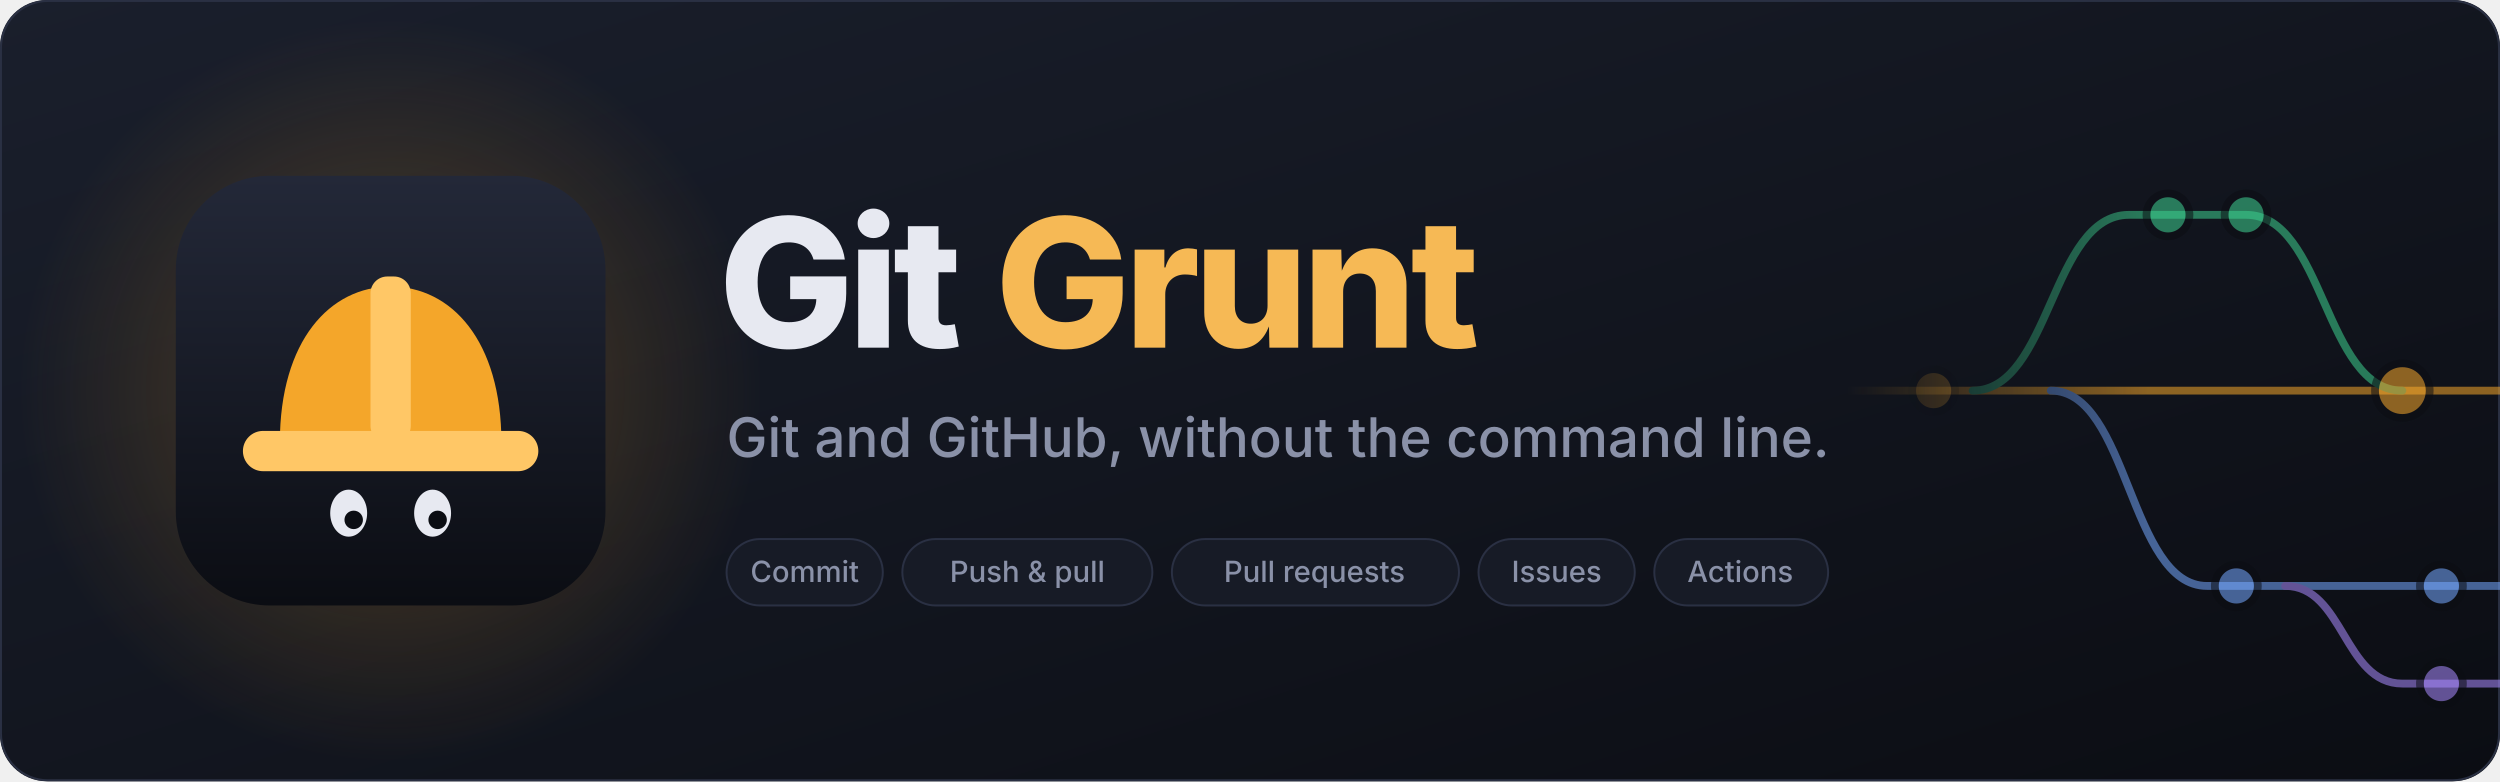
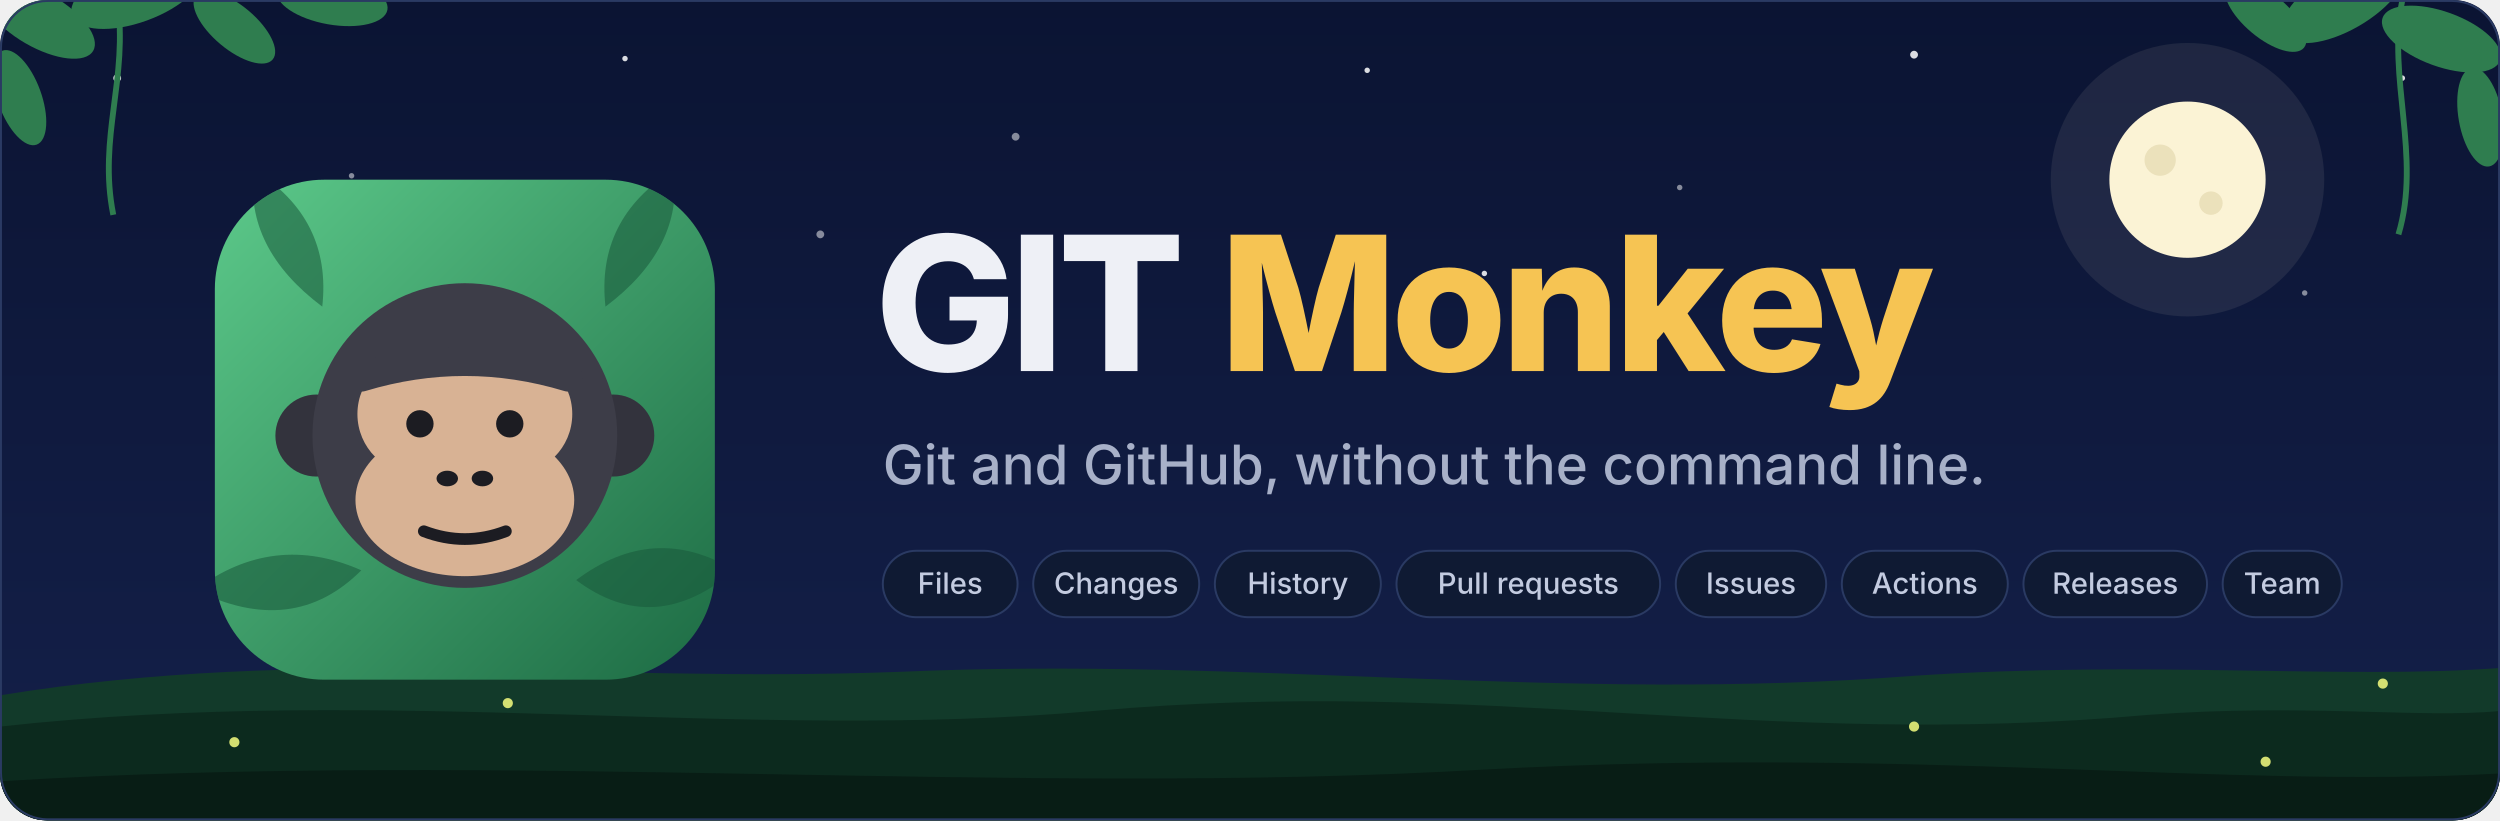
- <svg xmlns="http://www.w3.org/2000/svg" width="1280" height="400" viewBox="0 0 1280 400">
+ <svg xmlns="http://www.w3.org/2000/svg" width="1280" height="420" viewBox="0 0 1280 420">
  <defs>
-     <linearGradient id="bg" x1="0" y1="0" x2="1" y2="1">
-       <stop offset="0" stop-color="#1a1f2c" />
-       <stop offset="1" stop-color="#0b0d13" />
+     <linearGradient id="sky" x1="0" y1="0" x2="0" y2="1">
+       <stop offset="0" stop-color="#0b1433" />
+       <stop offset="1" stop-color="#14204a" />
    </linearGradient>
-     <linearGradient id="tile" x1="0" y1="0" x2="0" y2="1">
-       <stop offset="0" stop-color="#232838" />
-       <stop offset="1" stop-color="#0b0d13" />
-     </linearGradient>
-     <radialGradient id="glow" cx=".5" cy=".5" r=".5">
-       <stop offset="0" stop-color="#f4a62a" stop-opacity=".28" />
-       <stop offset="1" stop-color="#f4a62a" stop-opacity="0" />
-     </radialGradient>
-     <linearGradient id="fade" x1="0" y1="0" x2="1" y2="0">
-       <stop offset=".74" stop-color="#fff" stop-opacity="0" />
-       <stop offset=".86" stop-color="#fff" stop-opacity="1" />
-     </linearGradient>
-     <mask id="m">
-       <rect width="1280" height="400" fill="url(#fade)" />
-     </mask>
+     <clipPath id="card">
+       <rect width="1280" height="420" rx="24" />
+     </clipPath>
  </defs>
-   <rect width="1280" height="400" rx="24" fill="url(#bg)" />
-   <rect x=".5" y=".5" width="1279" height="399" rx="24" fill="none" stroke="#2a3043" />
-   <g mask="url(#m)" opacity=".55" fill="none" stroke-width="4" stroke-linecap="round">
-     <path d="M940 200 H1280" stroke="#f4a62a" />
-     <path d="M1010 200 C1050 200 1050 110 1090 110 H1150 C1190 110 1190 200 1230 200" stroke="#3ccf8e" />
-     <path d="M1050 200 C1090 200 1090 300 1130 300 H1280" stroke="#74a8ff" />
-     <path d="M1170 300 C1200 300 1200 350 1230 350 H1280" stroke="#a98bff" />
+   <g clip-path="url(#card)">
+     <rect width="1280" height="420" fill="url(#sky)" />
+     <circle cx="60" cy="40" r="2" fill="#fff" opacity="0.85" />
+     <circle cx="180" cy="90" r="1.4" fill="#fff" opacity="0.5" />
+     <circle cx="320" cy="30" r="1.4" fill="#fff" opacity="0.85" />
+     <circle cx="520" cy="70" r="2" fill="#fff" opacity="0.5" />
+     <circle cx="700" cy="36" r="1.4" fill="#fff" opacity="0.85" />
+     <circle cx="860" cy="96" r="1.4" fill="#fff" opacity="0.5" />
+     <circle cx="980" cy="28" r="2" fill="#fff" opacity="0.85" />
+     <circle cx="1100" cy="70" r="1.4" fill="#fff" opacity="0.5" />
+     <circle cx="1230" cy="40" r="1.4" fill="#fff" opacity="0.85" />
+     <circle cx="420" cy="120" r="2" fill="#fff" opacity="0.5" />
+     <circle cx="760" cy="140" r="1.4" fill="#fff" opacity="0.85" />
+     <circle cx="1180" cy="150" r="1.4" fill="#fff" opacity="0.5" />
+     <circle cx="1120" cy="92" r="40" fill="#fbf3d5" />
+     <circle cx="1106" cy="82" r="8" fill="#e9dfb8" />
+     <circle cx="1132" cy="104" r="6" fill="#e9dfb8" />
+     <circle cx="1120" cy="92" r="70" fill="#fbf3d5" opacity=".08" />
+     <path d="M0 356 C 160 330 300 350 460 344 C 640 336 800 360 980 346 C 1100 338 1200 348 1280 342 V420 H0Z" fill="#123a2a" />
+     <path d="M0 372 C 200 350 380 380 560 364 C 760 346 900 384 1100 366 C 1180 360 1240 368 1280 364 V420 H0Z" fill="#0c2a1e" />
+     <path d="M0 400 C 260 384 520 408 760 394 C 980 382 1140 404 1280 396 V420 H0Z" fill="#081d15" />
+     <circle cx="120" cy="380" r="2.6" fill="#e9f27a" opacity=".9" />
+     <circle cx="260" cy="360" r="2.6" fill="#e9f27a" opacity=".9" />
+     <circle cx="980" cy="372" r="2.6" fill="#e9f27a" opacity=".9" />
+     <circle cx="1160" cy="390" r="2.6" fill="#e9f27a" opacity=".9" />
+     <circle cx="1220" cy="350" r="2.6" fill="#e9f27a" opacity=".9" />
+     <g fill="#2f7d4f">
+       <ellipse cx="20" cy="10" rx="32" ry="14" transform="rotate(30 20 10)" />
+       <ellipse cx="70" cy="-4" rx="35.2" ry="15.4" transform="rotate(-20 70 -4)" />
+       <ellipse cx="120" cy="14" rx="25.6" ry="11.2" transform="rotate(40 120 14)" />
+       <ellipse cx="10" cy="50" rx="25.6" ry="11.2" transform="rotate(70 10 50)" />
+       <ellipse cx="170" cy="0" rx="28.8" ry="12.6" transform="rotate(10 170 0)" />
+       <ellipse cx="1200" cy="0" rx="35.2" ry="15.4" transform="rotate(-30 1200 0)" />
+       <ellipse cx="1250" cy="20" rx="32" ry="14" transform="rotate(20 1250 20)" />
+       <ellipse cx="1160" cy="8" rx="25.6" ry="11.2" transform="rotate(40 1160 8)" />
+       <ellipse cx="1270" cy="60" rx="25.6" ry="11.2" transform="rotate(80 1270 60)" />
+     </g>
+     <path d="M60 0 C 66 40 50 70 58 110" stroke="#2f7d4f" stroke-width="3" fill="none" />
+     <path d="M1230 0 C 1222 40 1240 80 1228 120" stroke="#2f7d4f" stroke-width="3" fill="none" />
  </g>
-   <g mask="url(#m)" opacity=".55" stroke="#0b0d13" stroke-width="4">
-     <circle cx="990" cy="200" r="11" fill="#f4a62a" />
-     <circle cx="1110" cy="110" r="11" fill="#3ccf8e" />
-     <circle cx="1150" cy="110" r="11" fill="#3ccf8e" />
-     <circle cx="1230" cy="200" r="14" fill="#f4a62a" />
-     <circle cx="1145" cy="300" r="11" fill="#74a8ff" />
-     <circle cx="1250" cy="300" r="11" fill="#74a8ff" />
-     <circle cx="1250" cy="350" r="11" fill="#a98bff" />
-   </g>
-   <circle cx="200" cy="200" r="190" fill="url(#glow)" />
-   <g transform="translate(90 90) scale(.4297)">
-     <rect width="512" height="512" rx="112" fill="url(#tile)" />
-     <path d="M124 318 C124 196 184 132 256 132 C328 132 388 196 388 318 Z" fill="#f4a62a" />
-     <rect x="232" y="120" width="48" height="198" rx="20" fill="#ffc766" />
-     <rect x="80" y="304" width="352" height="48" rx="24" fill="#ffc766" />
-     <ellipse cx="206" cy="402" rx="22" ry="28" fill="#e7e9f1" />
-     <ellipse cx="306" cy="402" rx="22" ry="28" fill="#e7e9f1" />
-     <circle cx="212" cy="410" r="11" fill="#0b0d13" />
-     <circle cx="312" cy="410" r="11" fill="#0b0d13" />
+   <rect x=".5" y=".5" width="1279" height="419" rx="24" fill="none" stroke="#2a3a63" />
+   <g transform="translate(110 92) scale(.5)" filter="none">
+     <defs>
+       <linearGradient id="ig" x1="0" y1="0" x2="1" y2="1">
+         <stop offset="0" stop-color="#5cc98a" />
+         <stop offset="1" stop-color="#1d6b44" />
+       </linearGradient>
+     </defs>
+     <rect width="512" height="512" rx="112" fill="url(#ig)" />
+     <clipPath id="ic">
+       <rect width="512" height="512" rx="112" />
+     </clipPath>
+     <g clip-path="url(#ic)" fill="#17583a" opacity=".55">
+       <path d="M-20 420Q60 360 150 400Q80 470-20 420z" />
+       <path d="M532 400Q450 350 370 410Q450 470 532 400z" />
+       <path d="M40 -10Q120 40 110 130Q30 70 40-10z" />
+       <path d="M470-10Q390 40 400 130Q480 70 470-10z" />
+     </g>
+     <circle cx="104" cy="262" r="42" fill="#33333d" />
+     <circle cx="408" cy="262" r="42" fill="#33333d" />
+     <circle cx="256" cy="262" r="156" fill="#3d3d48" />
+     <g fill="#d8b294">
+       <circle cx="208" cy="240" r="62" />
+       <circle cx="304" cy="240" r="62" />
+       <ellipse cx="256" cy="328" rx="112" ry="78" />
+     </g>
+     <path d="M150 202Q256 170 362 202" stroke="#3d3d48" stroke-width="30" fill="none" stroke-linecap="round" />
+     <g fill="#1c1c22">
+       <circle cx="210" cy="250" r="14" />
+       <circle cx="302" cy="250" r="14" />
+       <ellipse cx="238" cy="306" rx="11" ry="8" />
+       <ellipse cx="274" cy="306" rx="11" ry="8" />
+     </g>
+     <path d="M214 360Q256 376 298 360" stroke="#1c1c22" stroke-width="12" fill="none" stroke-linecap="round" />
  </g>
  <g font-family="Geist, 'Geist Sans', Inter, 'Segoe UI', Roboto, Helvetica, Arial, sans-serif">
-     <text x="368" y="178" font-size="92" font-weight="800" letter-spacing="-3" fill="#e7e9f1">Git <tspan fill="#f6b955">Grunt</tspan>
+     <text x="448" y="190" font-size="96" font-weight="800" letter-spacing="-3" fill="#eef0f6">GIT <tspan fill="#f6c453">Monkey</tspan>
    </text>
-     <text x="372" y="234" font-size="28" font-weight="500" fill="#8a91a8">Git and GitHub, without the command line.</text>
-     <rect x="372" y="276" width="80" height="34" rx="17" fill="#171b26" stroke="#2a3043" />
-     <text x="412" y="298" text-anchor="middle" font-size="15" font-weight="500" fill="#8a91a8">Commit</text>
-     <rect x="462" y="276" width="128" height="34" rx="17" fill="#171b26" stroke="#2a3043" />
-     <text x="526" y="298" text-anchor="middle" font-size="15" font-weight="500" fill="#8a91a8">Push &amp; pull</text>
-     <rect x="600" y="276" width="147" height="34" rx="17" fill="#171b26" stroke="#2a3043" />
-     <text x="673" y="298" text-anchor="middle" font-size="15" font-weight="500" fill="#8a91a8">Pull requests</text>
-     <rect x="757" y="276" width="80" height="34" rx="17" fill="#171b26" stroke="#2a3043" />
-     <text x="797" y="298" text-anchor="middle" font-size="15" font-weight="500" fill="#8a91a8">Issues</text>
-     <rect x="847" y="276" width="89" height="34" rx="17" fill="#171b26" stroke="#2a3043" />
-     <text x="891" y="298" text-anchor="middle" font-size="15" font-weight="500" fill="#8a91a8">Actions</text>
+     <text x="452" y="248" font-size="28" font-weight="500" fill="#a7b0c8">Git and GitHub, without the command line.</text>
+     <rect x="452" y="282" width="69" height="34" rx="17" fill="#0f1a33" stroke="#2a3a63" />
+     <text x="486.5" y="304" text-anchor="middle" font-size="15" font-weight="500" fill="#c3cbe0">Files</text>
+     <rect x="529" y="282" width="85" height="34" rx="17" fill="#0f1a33" stroke="#2a3a63" />
+     <text x="571.5" y="304" text-anchor="middle" font-size="15" font-weight="500" fill="#c3cbe0">Changes</text>
+     <rect x="622" y="282" width="85" height="34" rx="17" fill="#0f1a33" stroke="#2a3a63" />
+     <text x="664.5" y="304" text-anchor="middle" font-size="15" font-weight="500" fill="#c3cbe0">History</text>
+     <rect x="715" y="282" width="135" height="34" rx="17" fill="#0f1a33" stroke="#2a3a63" />
+     <text x="782.5" y="304" text-anchor="middle" font-size="15" font-weight="500" fill="#c3cbe0">Pull requests</text>
+     <rect x="858" y="282" width="77" height="34" rx="17" fill="#0f1a33" stroke="#2a3a63" />
+     <text x="896.5" y="304" text-anchor="middle" font-size="15" font-weight="500" fill="#c3cbe0">Issues</text>
+     <rect x="943" y="282" width="85" height="34" rx="17" fill="#0f1a33" stroke="#2a3a63" />
+     <text x="985.5" y="304" text-anchor="middle" font-size="15" font-weight="500" fill="#c3cbe0">Actions</text>
+     <rect x="1036" y="282" width="94" height="34" rx="17" fill="#0f1a33" stroke="#2a3a63" />
+     <text x="1083" y="304" text-anchor="middle" font-size="15" font-weight="500" fill="#c3cbe0">Releases</text>
+     <rect x="1138" y="282" width="61" height="34" rx="17" fill="#0f1a33" stroke="#2a3a63" />
+     <text x="1168.5" y="304" text-anchor="middle" font-size="15" font-weight="500" fill="#c3cbe0">Team</text>
  </g>
</svg>
